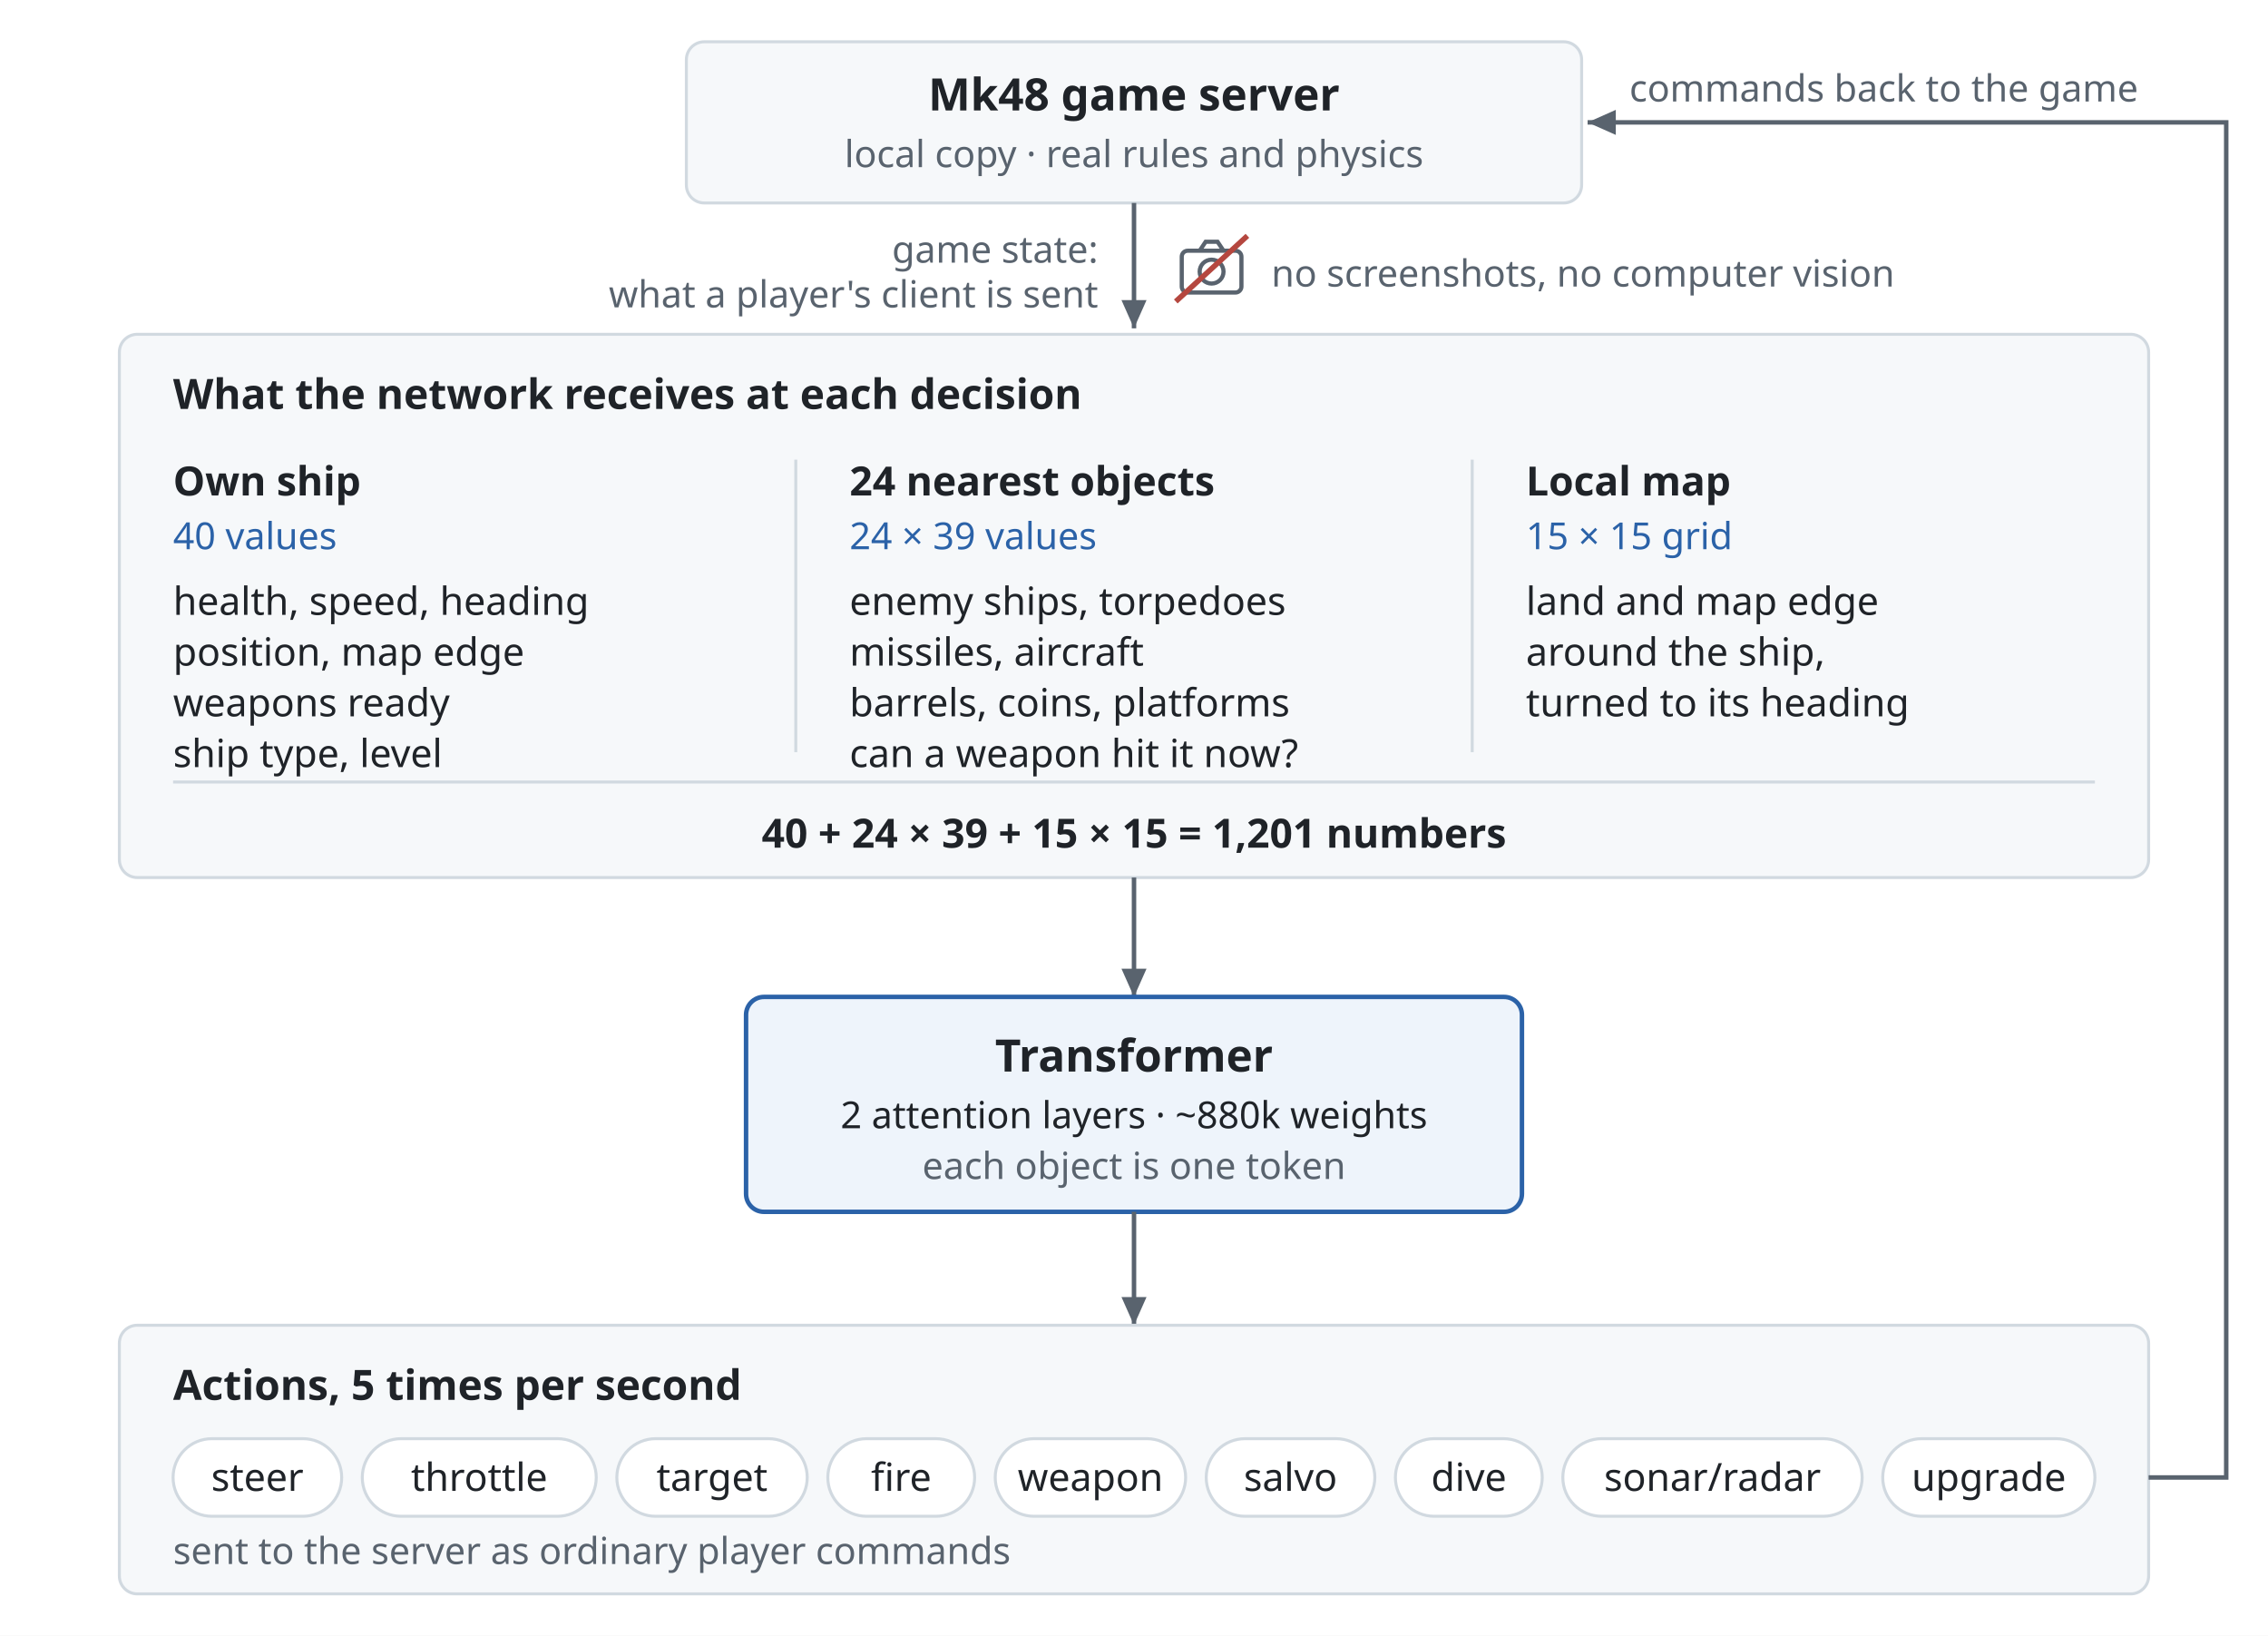
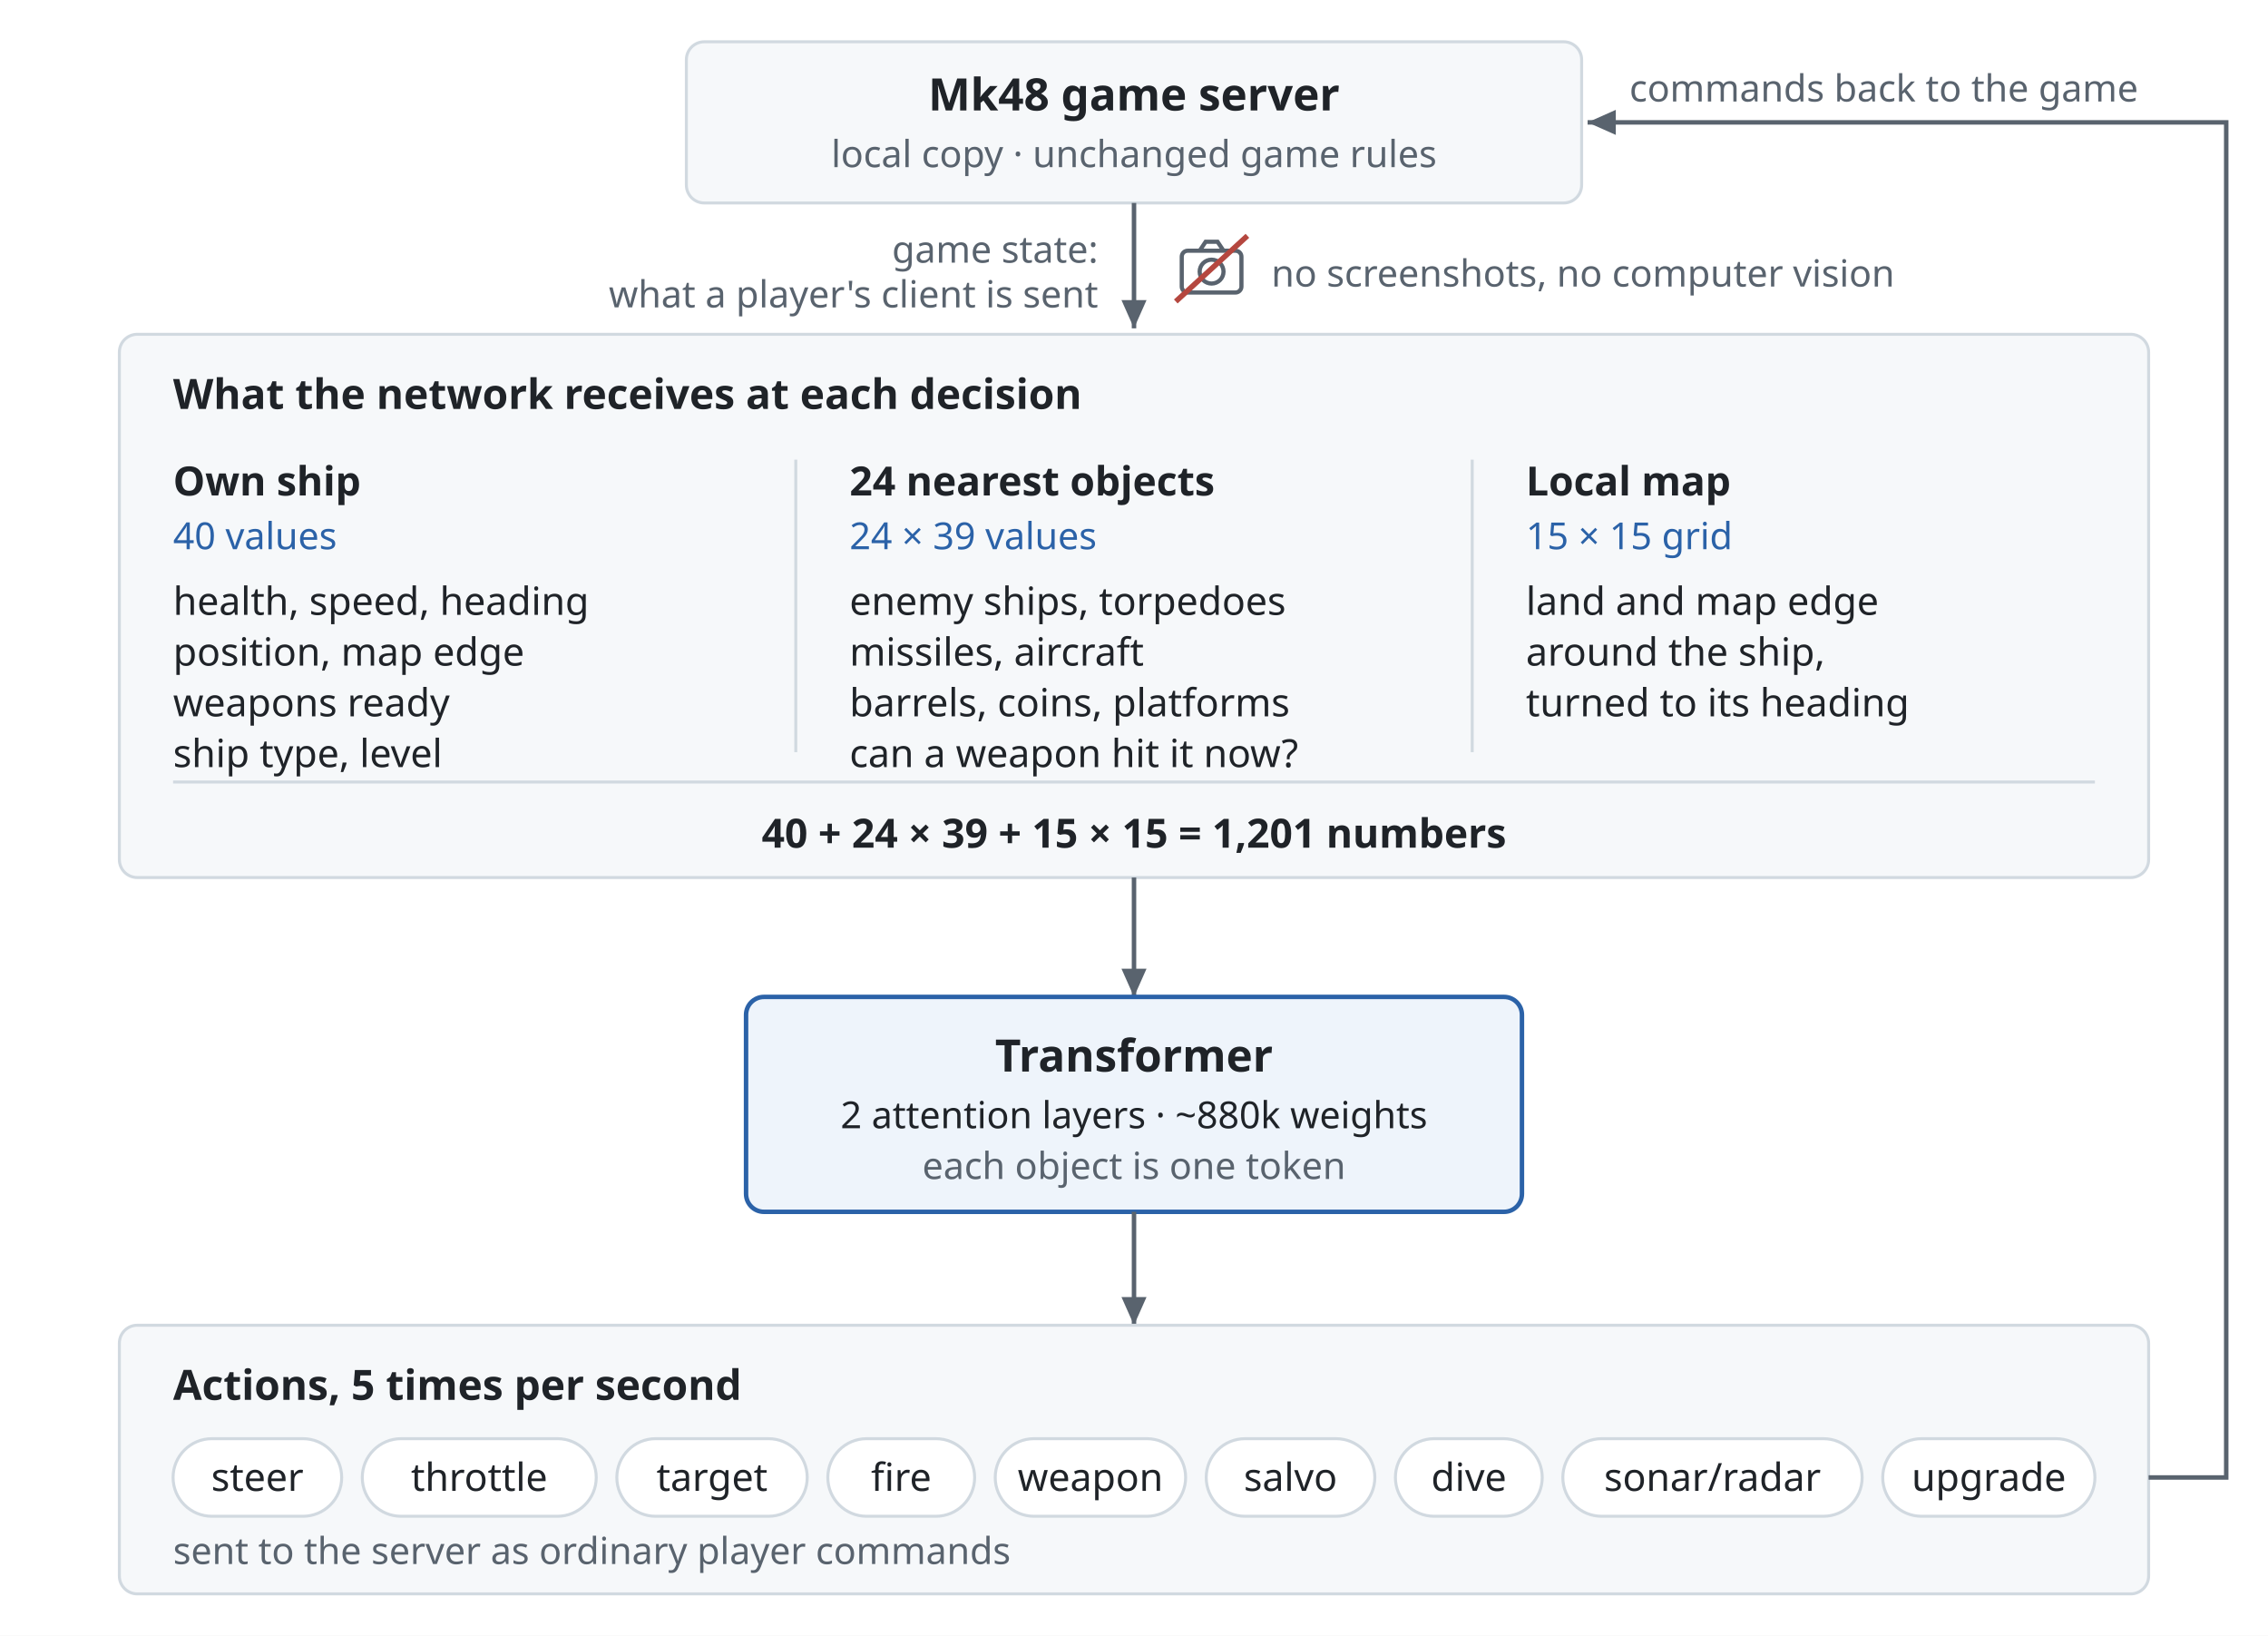
<svg xmlns="http://www.w3.org/2000/svg" width="760" height="548" viewBox="0 0 760 548" font-family="-apple-system, BlinkMacSystemFont, 'Segoe UI', 'Noto Sans', Helvetica, Arial, sans-serif" role="img">
  <defs>
    <marker id="arrow" viewBox="0 0 10 10" refX="9" refY="5" markerWidth="7" markerHeight="7" orient="auto-start-reverse">
      <path d="M0,1 L9,5 L0,9 z" fill="#59636e" />
    </marker>
  </defs>
  <rect width="760" height="548" fill="#ffffff" />
  <rect x="230.0" y="14" width="300" height="54" rx="6" fill="#f6f8fa" stroke="#d1d9e0" stroke-width="1" />
  <text x="380.0" y="37" font-size="15" font-weight="600" fill="#1f2328" text-anchor="middle">Mk48 game server</text>
-   <text x="380.0" y="56" font-size="12.5" font-weight="400" fill="#59636e" text-anchor="middle">local copy · real rules and physics</text>
+   <text x="380.0" y="56" font-size="12.5" font-weight="400" fill="#59636e" text-anchor="middle">local copy · unchanged game rules</text>
  <path d="M380.0,68 L380.0,110" fill="none" stroke="#59636e" stroke-width="1.5" marker-end="url(#arrow)" />
  <text x="368.0" y="88" font-size="12.5" font-weight="400" fill="#59636e" text-anchor="end">game state:</text>
  <text x="368.0" y="103" font-size="12.5" font-weight="400" fill="#59636e" text-anchor="end">what a player's client is sent</text>
  <g fill="none" stroke="#59636e" stroke-width="1.4">
    <rect x="396.0" y="84" width="20" height="14" rx="2" />
    <circle cx="406.0" cy="91" r="4" />
    <path d="M402.0,84 l2,-3 h4 l2,3" />
  </g>
  <line x1="394.0" y1="101" x2="418.0" y2="79" stroke="#b5473f" stroke-width="1.8" />
  <text x="426.0" y="96" font-size="12.5" font-weight="400" fill="#59636e" text-anchor="start">no screenshots, no computer vision</text>
  <rect x="40" y="112" width="680" height="182" rx="6" fill="#f6f8fa" stroke="#d1d9e0" stroke-width="1" />
  <text x="58" y="137" font-size="14" font-weight="600" fill="#1f2328" text-anchor="start">What the network receives at each decision</text>
  <text x="58.0" y="166" font-size="13.5" font-weight="600" fill="#1f2328" text-anchor="start">Own ship</text>
  <text x="58.0" y="184" font-size="12.5" font-weight="400" fill="#2b62a8" text-anchor="start">40 values</text>
  <text x="58.0" y="206" font-size="13" font-weight="400" fill="#1f2328" text-anchor="start">health, speed, heading</text>
  <text x="58.0" y="223" font-size="13" font-weight="400" fill="#1f2328" text-anchor="start">position, map edge</text>
  <text x="58.0" y="240" font-size="13" font-weight="400" fill="#1f2328" text-anchor="start">weapons ready</text>
  <text x="58.0" y="257" font-size="13" font-weight="400" fill="#1f2328" text-anchor="start">ship type, level</text>
  <line x1="266.667" y1="154" x2="266.667" y2="252" stroke="#d1d9e0" stroke-width="1" />
  <text x="284.667" y="166" font-size="13.5" font-weight="600" fill="#1f2328" text-anchor="start">24 nearest objects</text>
  <text x="284.667" y="184" font-size="12.5" font-weight="400" fill="#2b62a8" text-anchor="start">24 × 39 values</text>
  <text x="284.667" y="206" font-size="13" font-weight="400" fill="#1f2328" text-anchor="start">enemy ships, torpedoes</text>
  <text x="284.667" y="223" font-size="13" font-weight="400" fill="#1f2328" text-anchor="start">missiles, aircraft</text>
  <text x="284.667" y="240" font-size="13" font-weight="400" fill="#1f2328" text-anchor="start">barrels, coins, platforms</text>
  <text x="284.667" y="257" font-size="13" font-weight="400" fill="#1f2328" text-anchor="start">can a weapon hit it now?</text>
  <line x1="493.333" y1="154" x2="493.333" y2="252" stroke="#d1d9e0" stroke-width="1" />
  <text x="511.333" y="166" font-size="13.5" font-weight="600" fill="#1f2328" text-anchor="start">Local map</text>
  <text x="511.333" y="184" font-size="12.5" font-weight="400" fill="#2b62a8" text-anchor="start">15 × 15 grid</text>
  <text x="511.333" y="206" font-size="13" font-weight="400" fill="#1f2328" text-anchor="start">land and map edge</text>
  <text x="511.333" y="223" font-size="13" font-weight="400" fill="#1f2328" text-anchor="start">around the ship,</text>
  <text x="511.333" y="240" font-size="13" font-weight="400" fill="#1f2328" text-anchor="start">turned to its heading</text>
  <line x1="58" y1="262" x2="702" y2="262" stroke="#d1d9e0" stroke-width="1" />
  <text x="380.0" y="284" font-size="13.5" font-weight="600" fill="#1f2328" text-anchor="middle">40 + 24 × 39 + 15 × 15 = 1,201 numbers</text>
  <path d="M380.0,294 L380.0,334" fill="none" stroke="#59636e" stroke-width="1.5" marker-end="url(#arrow)" />
  <rect x="250.0" y="334" width="260" height="72" rx="6" fill="#eef4fb" stroke="#2b62a8" stroke-width="1.5" />
  <text x="380.0" y="359" font-size="15" font-weight="600" fill="#1f2328" text-anchor="middle">Transformer</text>
  <text x="380.0" y="378" font-size="12.5" font-weight="400" fill="#1f2328" text-anchor="middle">2 attention layers · ~880k weights</text>
  <text x="380.0" y="395" font-size="12.5" font-weight="400" fill="#59636e" text-anchor="middle">each object is one token</text>
  <path d="M380.0,406 L380.0,444" fill="none" stroke="#59636e" stroke-width="1.5" marker-end="url(#arrow)" />
  <rect x="40" y="444" width="680" height="90" rx="6" fill="#f6f8fa" stroke="#d1d9e0" stroke-width="1" />
  <text x="58" y="469" font-size="14" font-weight="600" fill="#1f2328" text-anchor="start">Actions, 5 times per second</text>
  <rect x="58" y="482" width="56.5" height="26" rx="13" fill="#ffffff" stroke="#d1d9e0" stroke-width="1" />
  <text x="86.25" y="499.5" font-size="13" font-weight="400" fill="#1f2328" text-anchor="middle">steer</text>
  <rect x="121.4" y="482" width="78.4" height="26" rx="13" fill="#ffffff" stroke="#d1d9e0" stroke-width="1" />
  <text x="160.6" y="499.5" font-size="13" font-weight="400" fill="#1f2328" text-anchor="middle">throttle</text>
  <rect x="206.7" y="482" width="63.8" height="26" rx="13" fill="#ffffff" stroke="#d1d9e0" stroke-width="1" />
  <text x="238.6" y="499.5" font-size="13" font-weight="400" fill="#1f2328" text-anchor="middle">target</text>
  <rect x="277.4" y="482" width="49.2" height="26" rx="13" fill="#ffffff" stroke="#d1d9e0" stroke-width="1" />
  <text x="302" y="499.5" font-size="13" font-weight="400" fill="#1f2328" text-anchor="middle">fire</text>
  <rect x="333.5" y="482" width="63.8" height="26" rx="13" fill="#ffffff" stroke="#d1d9e0" stroke-width="1" />
  <text x="365.4" y="499.5" font-size="13" font-weight="400" fill="#1f2328" text-anchor="middle">weapon</text>
  <rect x="404.2" y="482" width="56.5" height="26" rx="13" fill="#ffffff" stroke="#d1d9e0" stroke-width="1" />
  <text x="432.45" y="499.5" font-size="13" font-weight="400" fill="#1f2328" text-anchor="middle">salvo</text>
  <rect x="467.6" y="482" width="49.2" height="26" rx="13" fill="#ffffff" stroke="#d1d9e0" stroke-width="1" />
  <text x="492.2" y="499.5" font-size="13" font-weight="400" fill="#1f2328" text-anchor="middle">dive</text>
  <rect x="523.7" y="482" width="100.3" height="26" rx="13" fill="#ffffff" stroke="#d1d9e0" stroke-width="1" />
  <text x="573.85" y="499.5" font-size="13" font-weight="400" fill="#1f2328" text-anchor="middle">sonar/radar</text>
  <rect x="630.9" y="482" width="71.1" height="26" rx="13" fill="#ffffff" stroke="#d1d9e0" stroke-width="1" />
  <text x="666.45" y="499.5" font-size="13" font-weight="400" fill="#1f2328" text-anchor="middle">upgrade</text>
  <text x="58" y="524" font-size="12.5" font-weight="400" fill="#59636e" text-anchor="start">sent to the server as ordinary player commands</text>
  <path d="M720,495 L746,495 L746,41 L532.0,41" fill="none" stroke="#59636e" stroke-width="1.5" marker-end="url(#arrow)" />
  <text x="546.0" y="34" font-size="12.5" font-weight="400" fill="#59636e" text-anchor="start">commands back to the game</text>
</svg>
